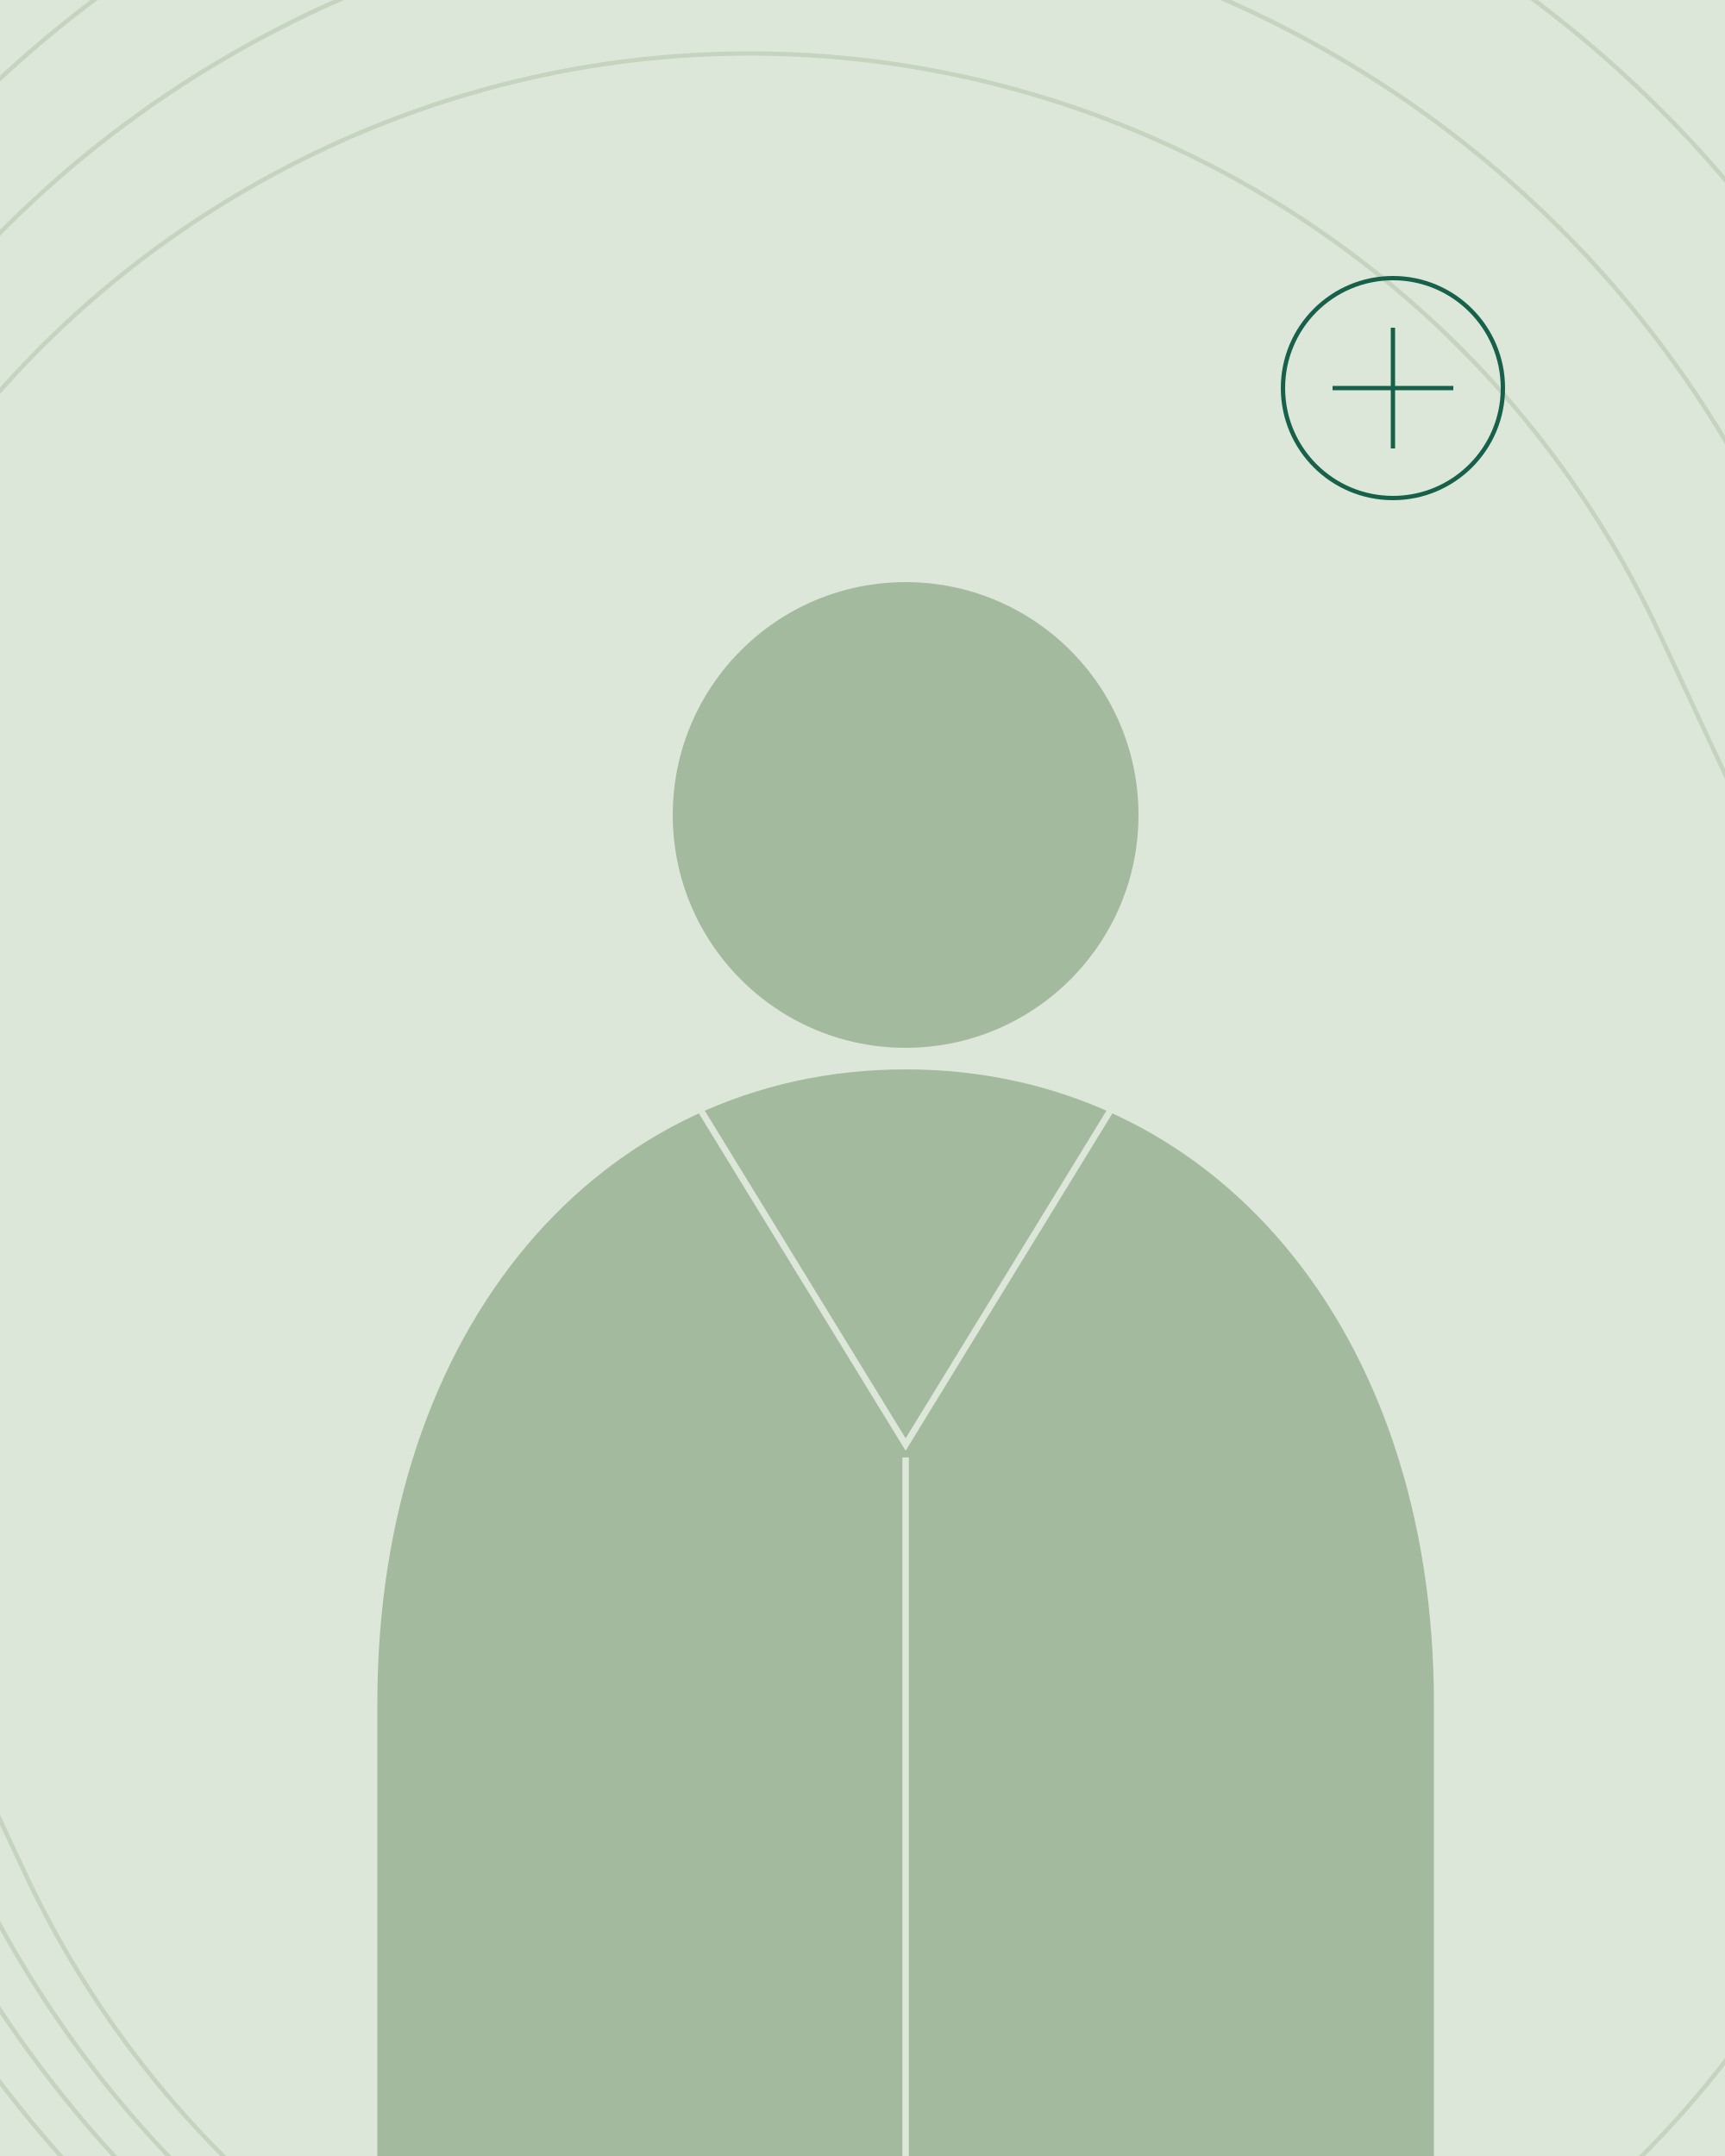
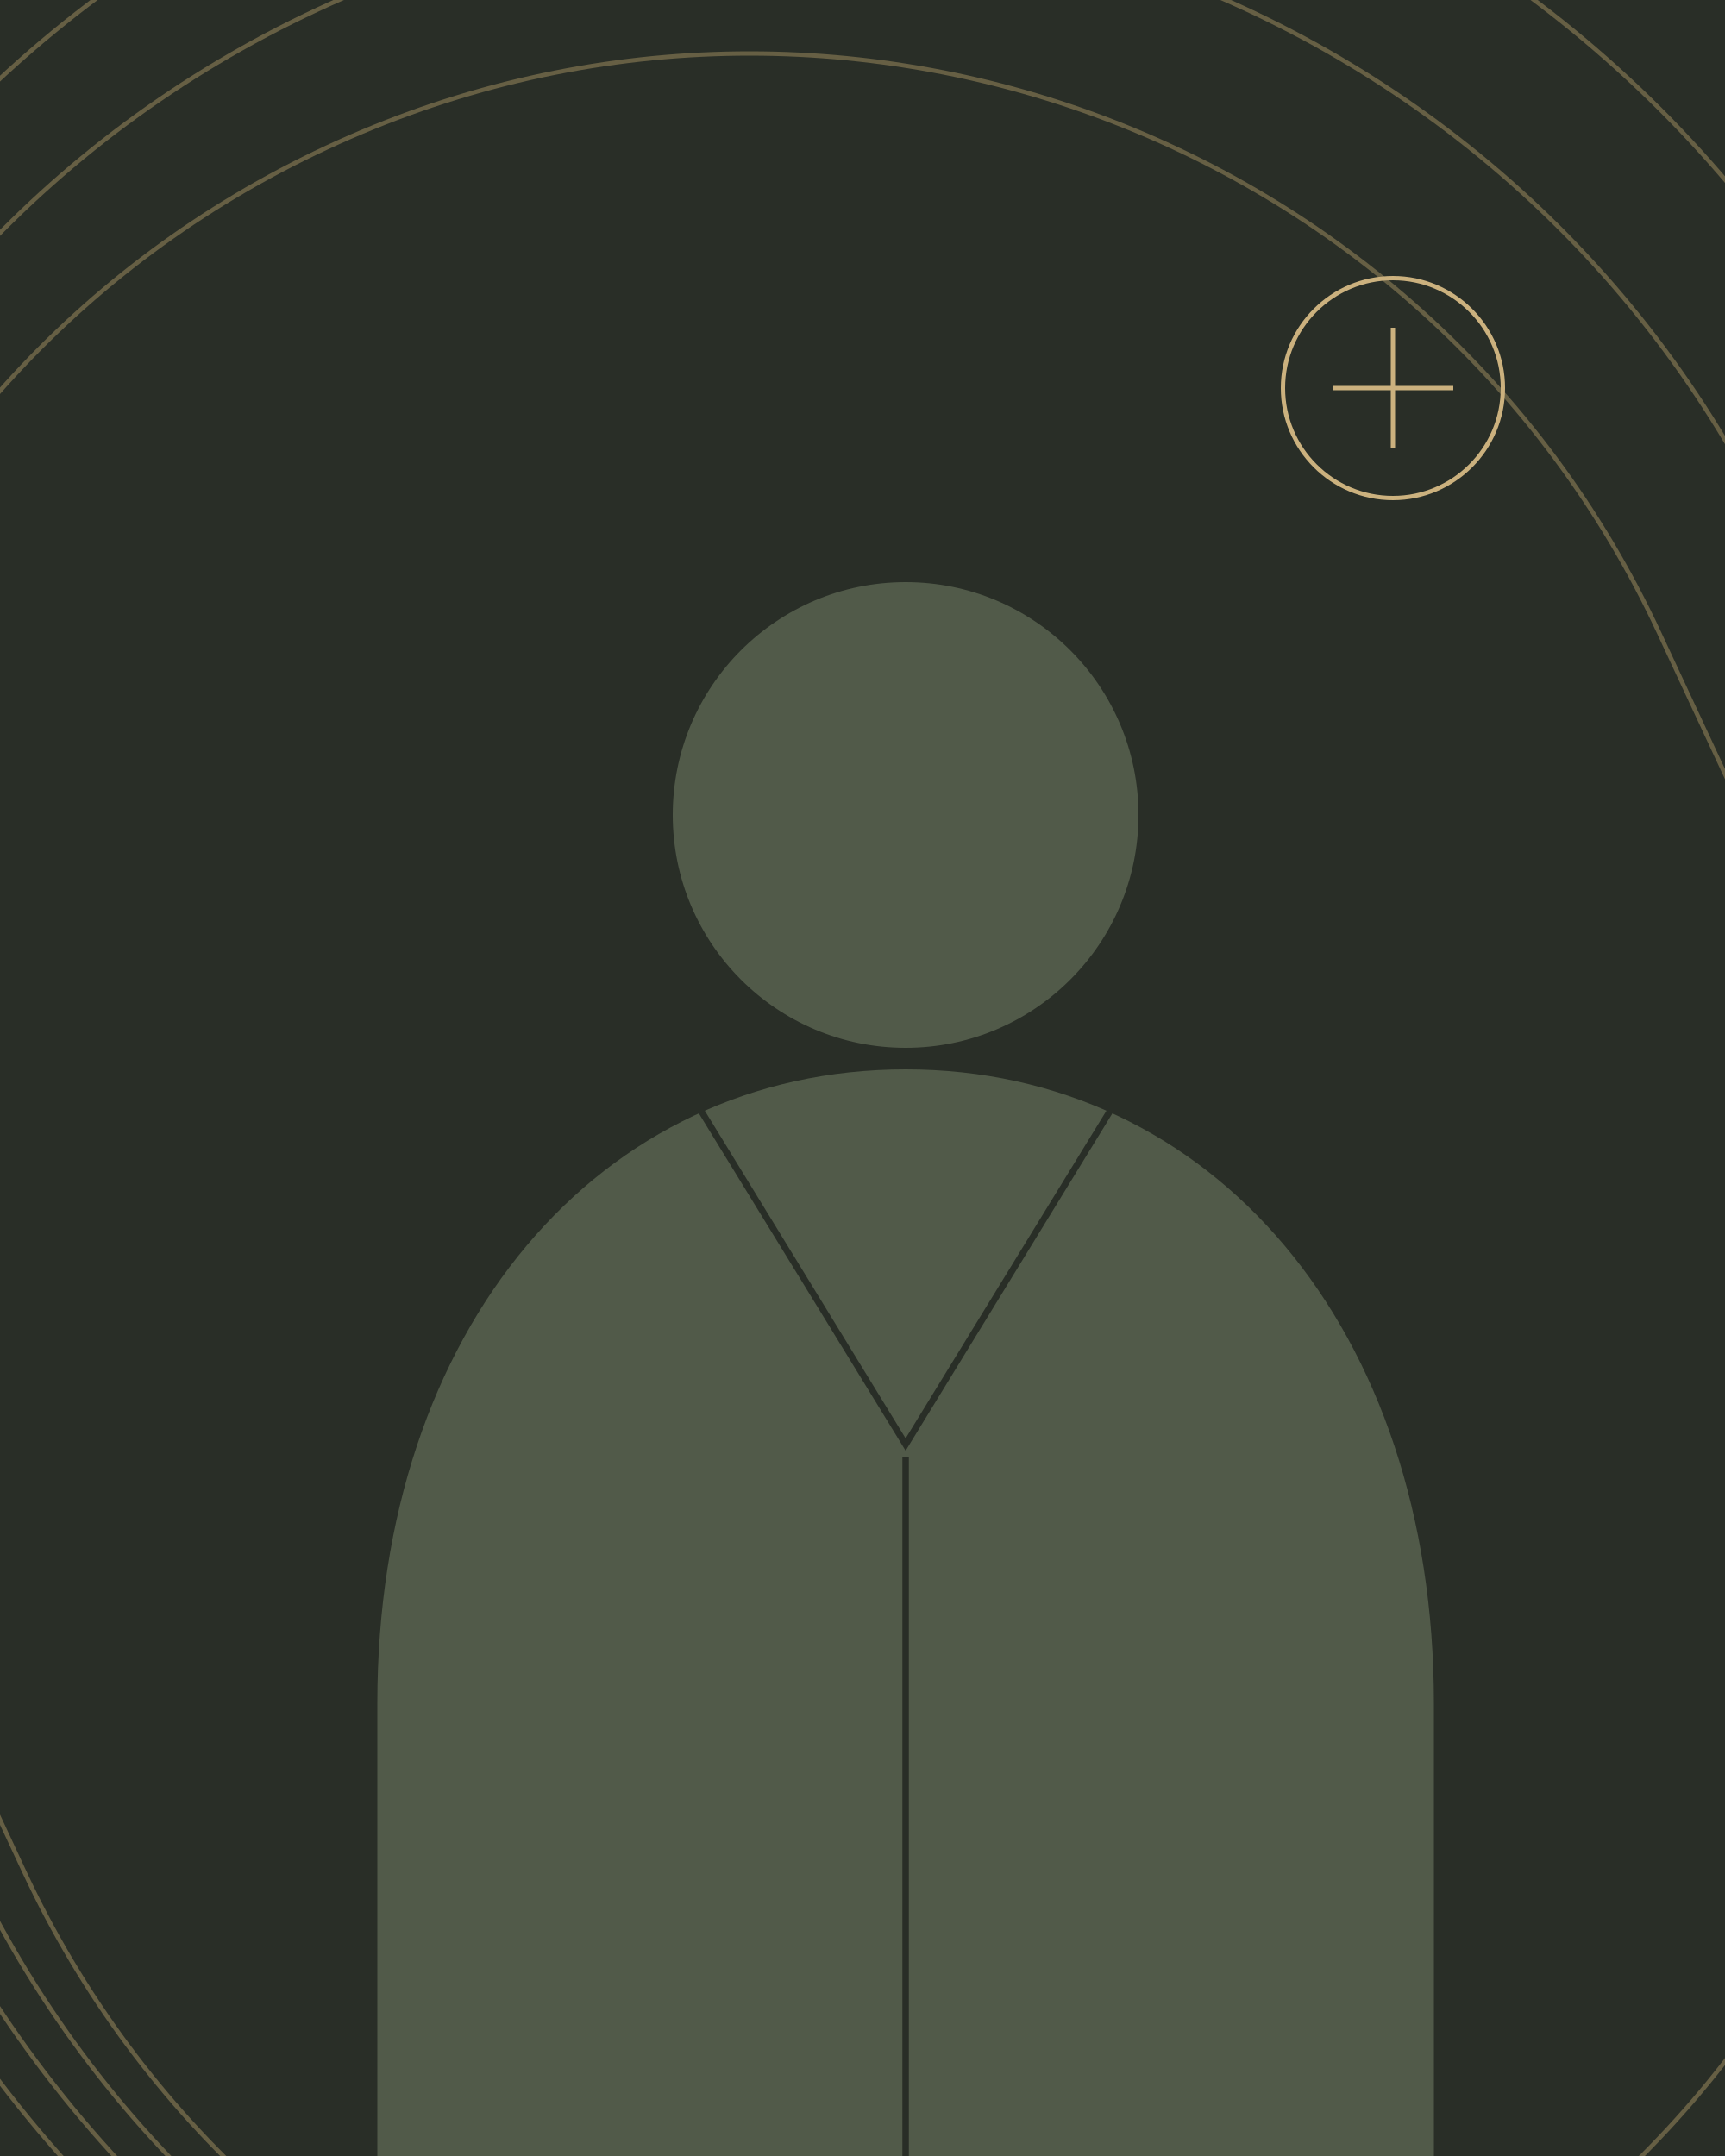
<svg xmlns="http://www.w3.org/2000/svg" width="800" height="1000" viewBox="0 0 800 1000" fill="none">
-   <rect width="800" height="1000" fill="#DDE7D9" />
-   <g stroke="#B9CCB4" stroke-width="2" opacity=".7">
+   <rect width="800" height="1000" fill="#292E27" />
+   <g stroke="#807450" stroke-width="2" opacity=".7">
    <rect x="-405" y="130" width="1200" height="1400" rx="600" transform="rotate(-25 -405 130)" />
    <rect x="-360" y="175" width="1110" height="1310" rx="555" transform="rotate(-25 -360 175)" />
    <rect x="-315" y="220" width="1020" height="1220" rx="510" transform="rotate(-25 -315 220)" />
    <rect x="-270" y="265" width="930" height="1130" rx="465" transform="rotate(-25 -270 265)" />
  </g>
-   <circle cx="420" cy="378" r="108" fill="#A4BA9E" />
-   <path d="M175 1000V790c0-174 103-294 245-294s245 120 245 294v210" fill="#A4BA9E" />
-   <path d="M325 515l95 155 95-155" stroke="#DDE7D9" stroke-width="3" />
-   <path d="M420 676v324" stroke="#DDE7D9" stroke-width="3" />
-   <circle cx="646" cy="180" r="51" stroke="#17614B" stroke-width="2" />
-   <path d="M646 152v56m-28-28h56" stroke="#17614B" stroke-width="2" />
+   <circle cx="420" cy="378" r="108" fill="#515A49" />
+   <path d="M175 1000V790c0-174 103-294 245-294s245 120 245 294v210" fill="#515A49" />
+   <path d="M325 515l95 155 95-155" stroke="#292E27" stroke-width="3" />
+   <path d="M420 676v324" stroke="#292E27" stroke-width="3" />
+   <circle cx="646" cy="180" r="51" stroke="#CBB17E" stroke-width="2" />
+   <path d="M646 152v56m-28-28h56" stroke="#CBB17E" stroke-width="2" />
</svg>
